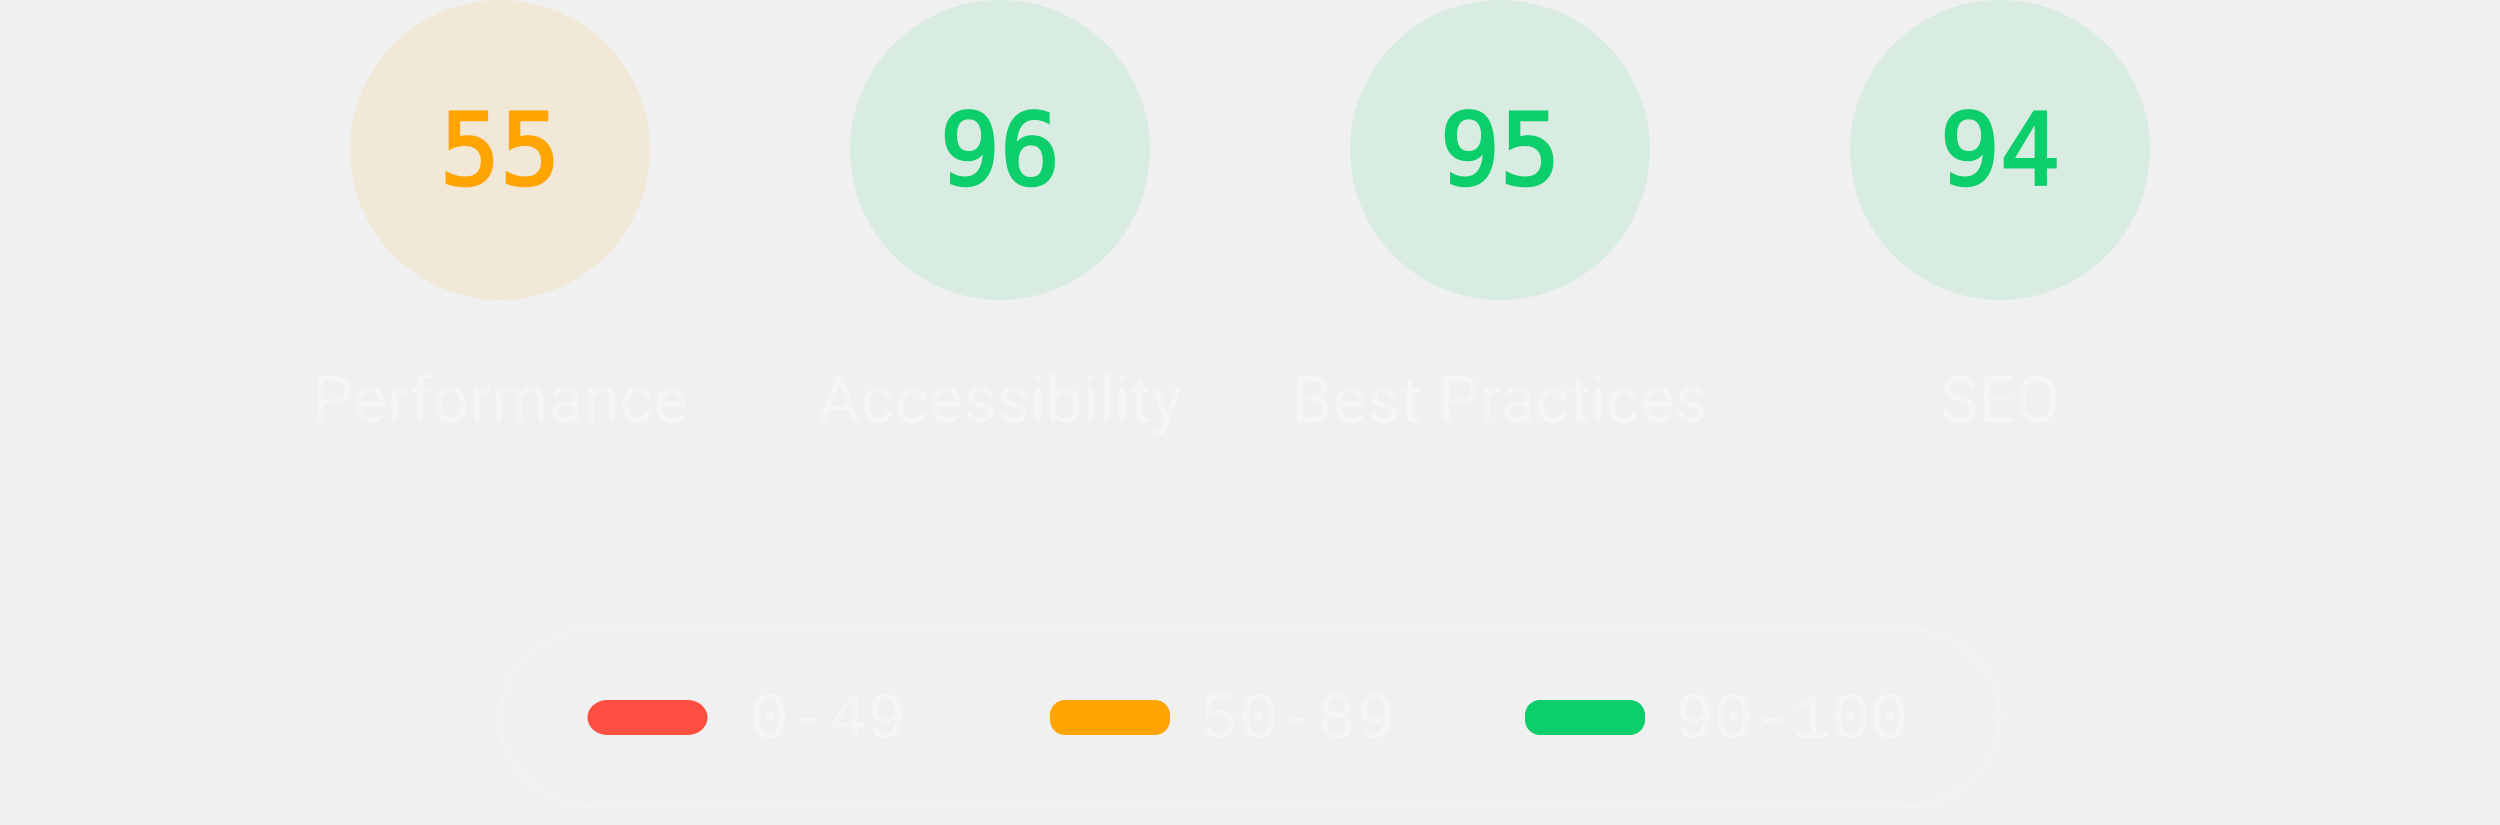
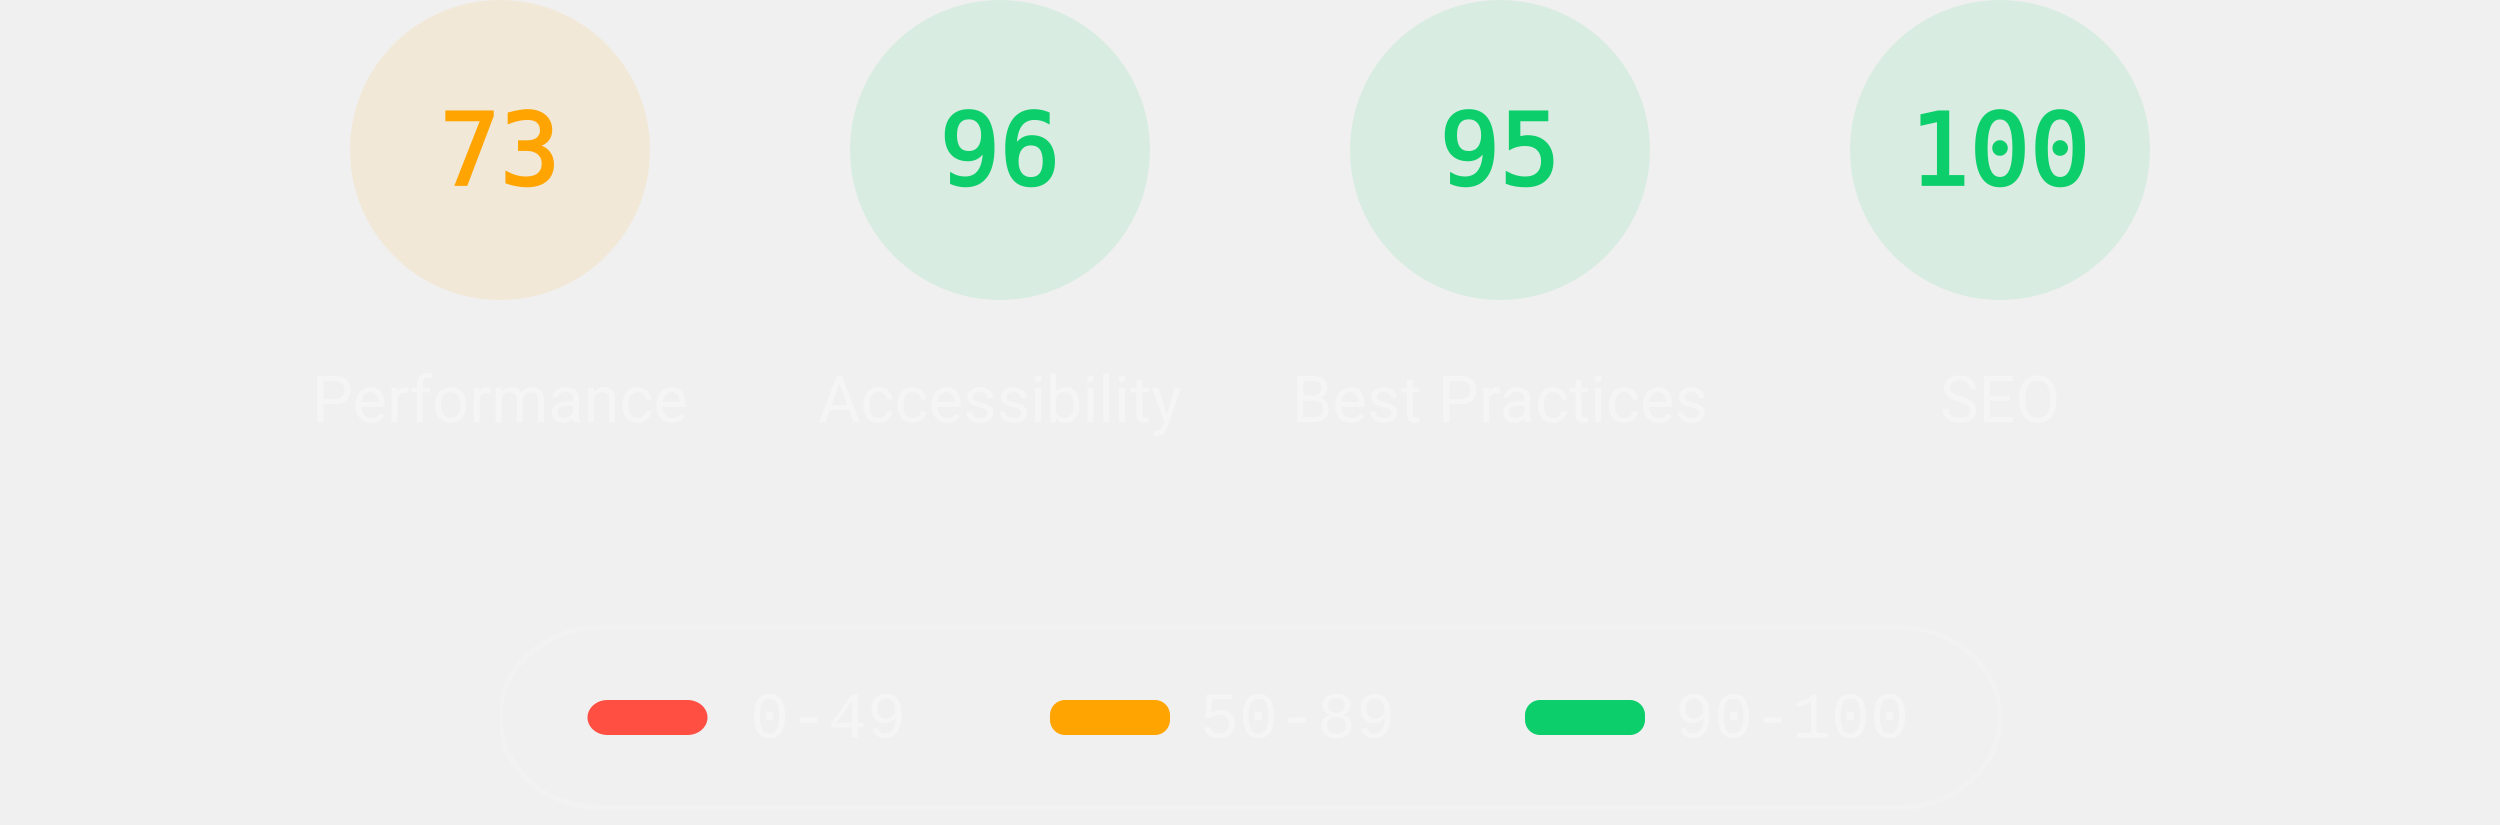
<svg xmlns="http://www.w3.org/2000/svg" class="theme--dark" fill="none" width="1000" height="330">
  <style>
			.gauge-base {
				opacity: 0.1
			}

			.gauge-arc {
				fill: none;
				animation-delay: 250ms;
				stroke-linecap: round;
				transform: rotate(-90deg);
				transform-origin: 100px 60px;
				animation: load-gauge 1s ease forwards
			}

			.guage-text {
				font-size: 40px;
				font-family: monospace;
				text-align: center
			}

			.guage-red {
				color: #ff4e42;
				fill: #ff4e42;
				stroke: #ff4e42
			}
			.guage-orange {
				color: #ffa400;
				fill: #ffa400;
				stroke: #ffa400
			}
			.guage-green {
				color: #0cce6b;
				fill: #0cce6b;
				stroke: #0cce6b
			}
			.theme--agnostic .guage-undefined {
				color: #5c5c5c;
				fill: #5c5c5c;
				stroke: #5c5c5c
			}
			.theme--light .guage-undefined {
				color: #1e1e1e;
				fill: #1e1e1e;
				stroke: #1e1e1e
			}
			.theme--dark .guage-undefined {
				color: #f5f5f5;
				fill: #f5f5f5;
				stroke: #f5f5f5
			}

			.guage-title {
				stroke: none;
				font-size: 26px;
				line-height: 26px;
				font-family: Roboto, Halvetica, Arial, sans-serif
			}
			.metric.guage-title {
				font-family: 'Courier New', Courier, monospace
			}
			.theme--agnostic .guage-title {
				color: #737373;
				fill: #737373
			}
			.theme--light .guage-title {
				color: #212121;
				fill: #212121
			}
			.theme--dark .guage-title {
				color: #f5f5f5;
				fill: #f5f5f5
			}

			@keyframes load-gauge {
				from {
					stroke-dasharray: 0 352.858
				}
			}
			.lh-gauge--pwa__disc {
				fill: #e0e0e0
			}
			.lh-gauge--pwa__logo {
				position: relative;
				fill: #b0b0b0
			}
			.lh-gauge--pwa__invisible {
				display: none
			}
			.lh-gauge--pwa__visible {
				display: inline
			}
			.guage-invisible {
				display: none
			}
			.lh-gauge--pwa__logo--primary-color {
				fill: #304ffe
			}
			.theme--agnostic .lh-gauge--pwa__logo--secondary-color {
				fill: #787878
			}
			.theme--light .lh-gauge--pwa__logo--secondary-color {
				fill: #3d3d3d
			}
			.theme--dark .lh-gauge--pwa__logo--secondary-color {
				fill: #d8b6b6
			}
			.theme--light #svg_2 {
				stroke: #00000022
			}
			.theme--agnostic #svg_2 {
				stroke: #616161
			}
			.theme--light #svg_2 {
				stroke: #00000022
			}
			.theme--dark #svg_2 {
				stroke: #f5f5f566
			}
		</style>
  <svg class="guage-div guage-perf guage-orange" viewBox="0 0 200 200" width="200" height="200" x="100" y="0">
    <circle class="gauge-base" r="56" cx="100" cy="60" stroke-width="8" />
-     <circle class="gauge-arc guage-arc-1" r="56" cx="100" cy="60" stroke-width="8" style="stroke-dasharray: 193.522, 351.858;" />
-     <text class="guage-text" x="100px" y="60px" alignment-baseline="central" dominant-baseline="central" text-anchor="middle">55</text>
+     <circle class="gauge-arc guage-arc-1" r="56" cx="100" cy="60" stroke-width="8" style="stroke-dasharray: 256.856, 351.858;" />
+     <text class="guage-text" x="100px" y="60px" alignment-baseline="central" dominant-baseline="central" text-anchor="middle">73</text>
    <text class="guage-title" x="100px" y="160px" alignment-baseline="central" dominant-baseline="central" text-anchor="middle">Performance</text>
  </svg>
  <svg class="guage-div guage-acc guage-green" viewBox="0 0 200 200" width="200" height="200" x="300" y="0">
    <circle class="gauge-base" r="56" cx="100" cy="60" stroke-width="8" />
    <circle class="gauge-arc guage-arc-2" r="56" cx="100" cy="60" stroke-width="8" style="stroke-dasharray: 337.784, 351.858;" />
    <text class="guage-text" x="100px" y="60px" alignment-baseline="central" dominant-baseline="central" text-anchor="middle">96</text>
    <text class="guage-title" x="100px" y="160px" alignment-baseline="central" dominant-baseline="central" text-anchor="middle">Accessibility</text>
  </svg>
  <svg class="guage-div guage-best guage-green" viewBox="0 0 200 200" width="200" height="200" x="500" y="0">
    <circle class="gauge-base" r="56" cx="100" cy="60" stroke-width="8" />
    <circle class="gauge-arc guage-arc-3" r="56" cx="100" cy="60" stroke-width="8" style="stroke-dasharray: 334.265, 351.858;" />
    <text class="guage-text" x="100px" y="60px" alignment-baseline="central" dominant-baseline="central" text-anchor="middle">95</text>
    <text class="guage-title" x="100px" y="160px" alignment-baseline="central" dominant-baseline="central" text-anchor="middle">Best Practices</text>
  </svg>
  <svg class="guage-div guage-seo guage-green" viewBox="0 0 200 200" width="200" height="200" x="700" y="0">
    <circle class="gauge-base" r="56" cx="100" cy="60" stroke-width="8" />
-     <circle class="gauge-arc guage-arc-4" r="56" cx="100" cy="60" stroke-width="8" style="stroke-dasharray: 330.747, 351.858;" />
-     <text class="guage-text" x="100px" y="60px" alignment-baseline="central" dominant-baseline="central" text-anchor="middle">94</text>
+     <circle class="gauge-arc guage-arc-4" r="56" cx="100" cy="60" stroke-width="8" style="stroke-dasharray: 351.858, 351.858;" />
+     <text class="guage-text" x="100px" y="60px" alignment-baseline="central" dominant-baseline="central" text-anchor="middle">100</text>
    <text class="guage-title" x="100px" y="160px" alignment-baseline="central" dominant-baseline="central" text-anchor="middle">SEO</text>
  </svg>
  <svg class="guage-div guage-pwa guage-invisible" viewBox="0 0 200 200" width="200" height="200" x="900" y="0">
    <svg viewBox="0 0 60 60" width="112" height="112" x="44" y="4">
      <defs>
        <linearGradient id="lh-gauge--pwa__check-circle__gradient-0" x1="50%" y1="0%" x2="50%" y2="100%">
          <stop stop-color="#00C852" offset="0%" />
          <stop stop-color="#009688" offset="100%" />
        </linearGradient>
        <linearGradient id="lh-gauge--pwa__installable__shadow-gradient-0" x1="76.056%" x2="24.111%" y1="82.995%" y2="24.735%">
          <stop stop-color="#A5D6A7" offset="0%" />
          <stop stop-color="#80CBC4" offset="100%" />
        </linearGradient>
        <linearGradient id="lh-gauge--pwa__fast-reliable__shadow-gradient-0" x1="76.056%" y1="82.995%" x2="25.678%" y2="26.493%">
          <stop stop-color="#64B5F6" offset="0%" />
          <stop stop-color="#2979FF" offset="100%" />
        </linearGradient>
        <g id="lh-gauge--pwa__fast-reliable-badge-0">
          <circle fill="#FFFFFF" cx="10" cy="10" r="10" />
          <path fill="#304FFE" d="M10 3.58l5.25 2.34v3.5c0 3.23-2.24 6.26-5.25 7-3.01-.74-5.25-3.77-5.25-7v-3.5L10 3.58zm-.47 10.74l2.76-4.83.03-.07c.04-.08 0-.24-.22-.24h-1.64l.47-3.26h-.47l-2.7 4.77c-.02.01.05-.1-.04.05-.09.16-.1.31.18.31h1.63l-.47 3.27h.47z" />
        </g>
        <g id="lh-gauge--pwa__installable-badge-0">
          <circle fill="#FFFFFF" cx="10" cy="10" r="10" />
          <path fill="#009688" d="M10 4.167A5.835 5.835 0 0 0 4.167 10 5.835 5.835 0 0 0 10 15.833 5.835 5.835 0 0 0 15.833 10 5.835 5.835 0 0 0 10 4.167zm2.917 6.416h-2.334v2.334H9.417v-2.334H7.083V9.417h2.334V7.083h1.166v2.334h2.334v1.166z" />
        </g>
      </defs>
      <g stroke="none" fill-rule="nonzero">
        <circle class="lh-gauge--pwa__disc" cx="30" cy="30" r="30" />
        <g class="lh-gauge--pwa__logo">
          <path d="M35.66 19.39l.7-1.75h2L37.4 15 38.6 12l3.4 9h-2.51l-.58-1.61z" />
          <path d="M33.52 21l3.65-9h-2.42l-2.5 5.82L30.5 12h-1.86l-1.9 5.82-1.35-2.65-1.21 3.72L25.4 21h2.38l1.72-5.2 1.64 5.2z" />
          <path fill-rule="nonzero" d="M20.3 17.91h1.48c.45 0 .85-.05 1.2-.15l.39-1.18 1.07-3.3a2.64 2.64 0 0 0-.28-.37c-.55-.6-1.36-.91-2.42-.91H18v9h2.3V17.9zm1.96-3.84c.22.22.33.5.33.87 0 .36-.1.65-.29.87-.2.23-.59.35-1.15.35h-.86v-2.41h.87c.52 0 .89.1 1.1.32z" />
        </g>
        <rect class="lh-gauge--pwa__component lh-gauge--pwa__na-line lh-gauge--pwa__invisible" fill="#FFFFFF" x="20" y="32" width="20" height="4" rx="2" />
        <g class="lh-gauge--pwa__component lh-gauge--pwa__fast-reliable-badge lh-gauge--pwa__invisible" transform="translate(20, 29)">
          <path fill="url(#lh-gauge--pwa__fast-reliable__shadow-gradient-0)" d="M33.63 19.49A30 30 0 0 1 16.2 30.36L3 17.14 17.14 3l16.49 16.49z" />
          <use href="#lh-gauge--pwa__fast-reliable-badge-0" />
        </g>
        <g class="lh-gauge--pwa__component lh-gauge--pwa__installable-badge lh-gauge--pwa__invisible" transform="translate(20, 29)">
          <path fill="url(#lh-gauge--pwa__installable__shadow-gradient-0)" d="M33.629 19.487c-4.272 5.453-10.391 9.39-17.415 10.869L3 17.142 17.142 3 33.63 19.487z" />
          <use href="#lh-gauge--pwa__installable-badge-0" />
        </g>
        <g class="lh-gauge--pwa__component lh-gauge--pwa__fast-reliable-installable-badges lh-gauge--pwa__invisible">
          <g transform="translate(8, 29)">
            <path fill="url(#lh-gauge--pwa__fast-reliable__shadow-gradient-0)" d="M16.321 30.463L3 17.143 17.142 3l22.365 22.365A29.864 29.864 0 0 1 22 31c-1.942 0-3.84-.184-5.679-.537z" />
            <use href="#lh-gauge--pwa__fast-reliable-badge-0" />
          </g>
          <g transform="translate(32, 29)">
            <path fill="url(#lh-gauge--pwa__installable__shadow-gradient-0)" d="M25.982 11.84a30.107 30.107 0 0 1-13.08 15.203L3 17.143 17.142 3l8.84 8.84z" />
            <use href="#lh-gauge--pwa__installable-badge-0" />
          </g>
        </g>
        <g class="lh-gauge--pwa__component lh-gauge--pwa__check-circle lh-gauge--pwa__invisible" transform="translate(18, 28)">
          <circle fill="#FFFFFF" cx="12" cy="12" r="12" />
          <path fill="url(#lh-gauge--pwa__check-circle__gradient-0)" d="M12 2a10 10 0 1 0 0 20 10 10 0 0 0 0-20zm-2 15l-5-5 1.41-1.41L10 14.17l7.59-7.59L19 8l-9 9z" />
        </g>
      </g>
    </svg>
    <text class="guage-title" y="160px" alignment-baseline="central" dominant-baseline="central" text-anchor="middle">
      <tspan x="100px" dy="-6px">Progressive</tspan>
      <tspan x="100px" dy="30px">Web App</tspan>
    </text>
  </svg>
  <svg width="604" height="76" x="200" y="250">
    <g>
      <rect fill="none" id="canvas_background" height="80" width="604" y="-1" x="-1" />
      <g display="none" overflow="visible" y="0" x="0" height="100%" width="100%" id="canvasGrid">
        <rect fill="url(#gridpattern)" stroke-width="0" y="0" x="0" height="100%" width="100%" />
      </g>
    </g>
    <g>
      <rect fill-opacity="0" stroke-width="2" rx="40" id="svg_2" height="72" width="600" y="1" x="0" fill="#000000" />
      <rect stroke="#000" rx="8" id="svg_3" height="14" width="48" y="30" x="35" stroke-opacity="null" stroke-width="0" fill="#ff4e42" />
      <rect stroke="#000" rx="6" id="svg_4" height="14" width="48" y="30" x="220" stroke-opacity="null" stroke-width="0" fill="#ffa400" />
      <rect stroke="#000" rx="6" id="svg_5" height="14" width="48" y="30" x="410" stroke-opacity="null" stroke-width="0" fill="#0cce6b" />
      <text class="metric guage-title" xml:space="preserve" text-anchor="start" font-size="26" id="svg_6" y="45" x="100" stroke-opacity="null" stroke-width="0" stroke="#000">0-49</text>
      <text class="metric guage-title" xml:space="preserve" text-anchor="start" font-size="26" id="svg_7" y="45" x="280" stroke-opacity="null" stroke-width="0" stroke="#000">50-89</text>
      <text class="metric guage-title" xml:space="preserve" text-anchor="start" font-size="26" id="svg_8" y="45" x="470" stroke-opacity="null" stroke-width="0" stroke="#000">90-100</text>
    </g>
  </svg>
</svg>
